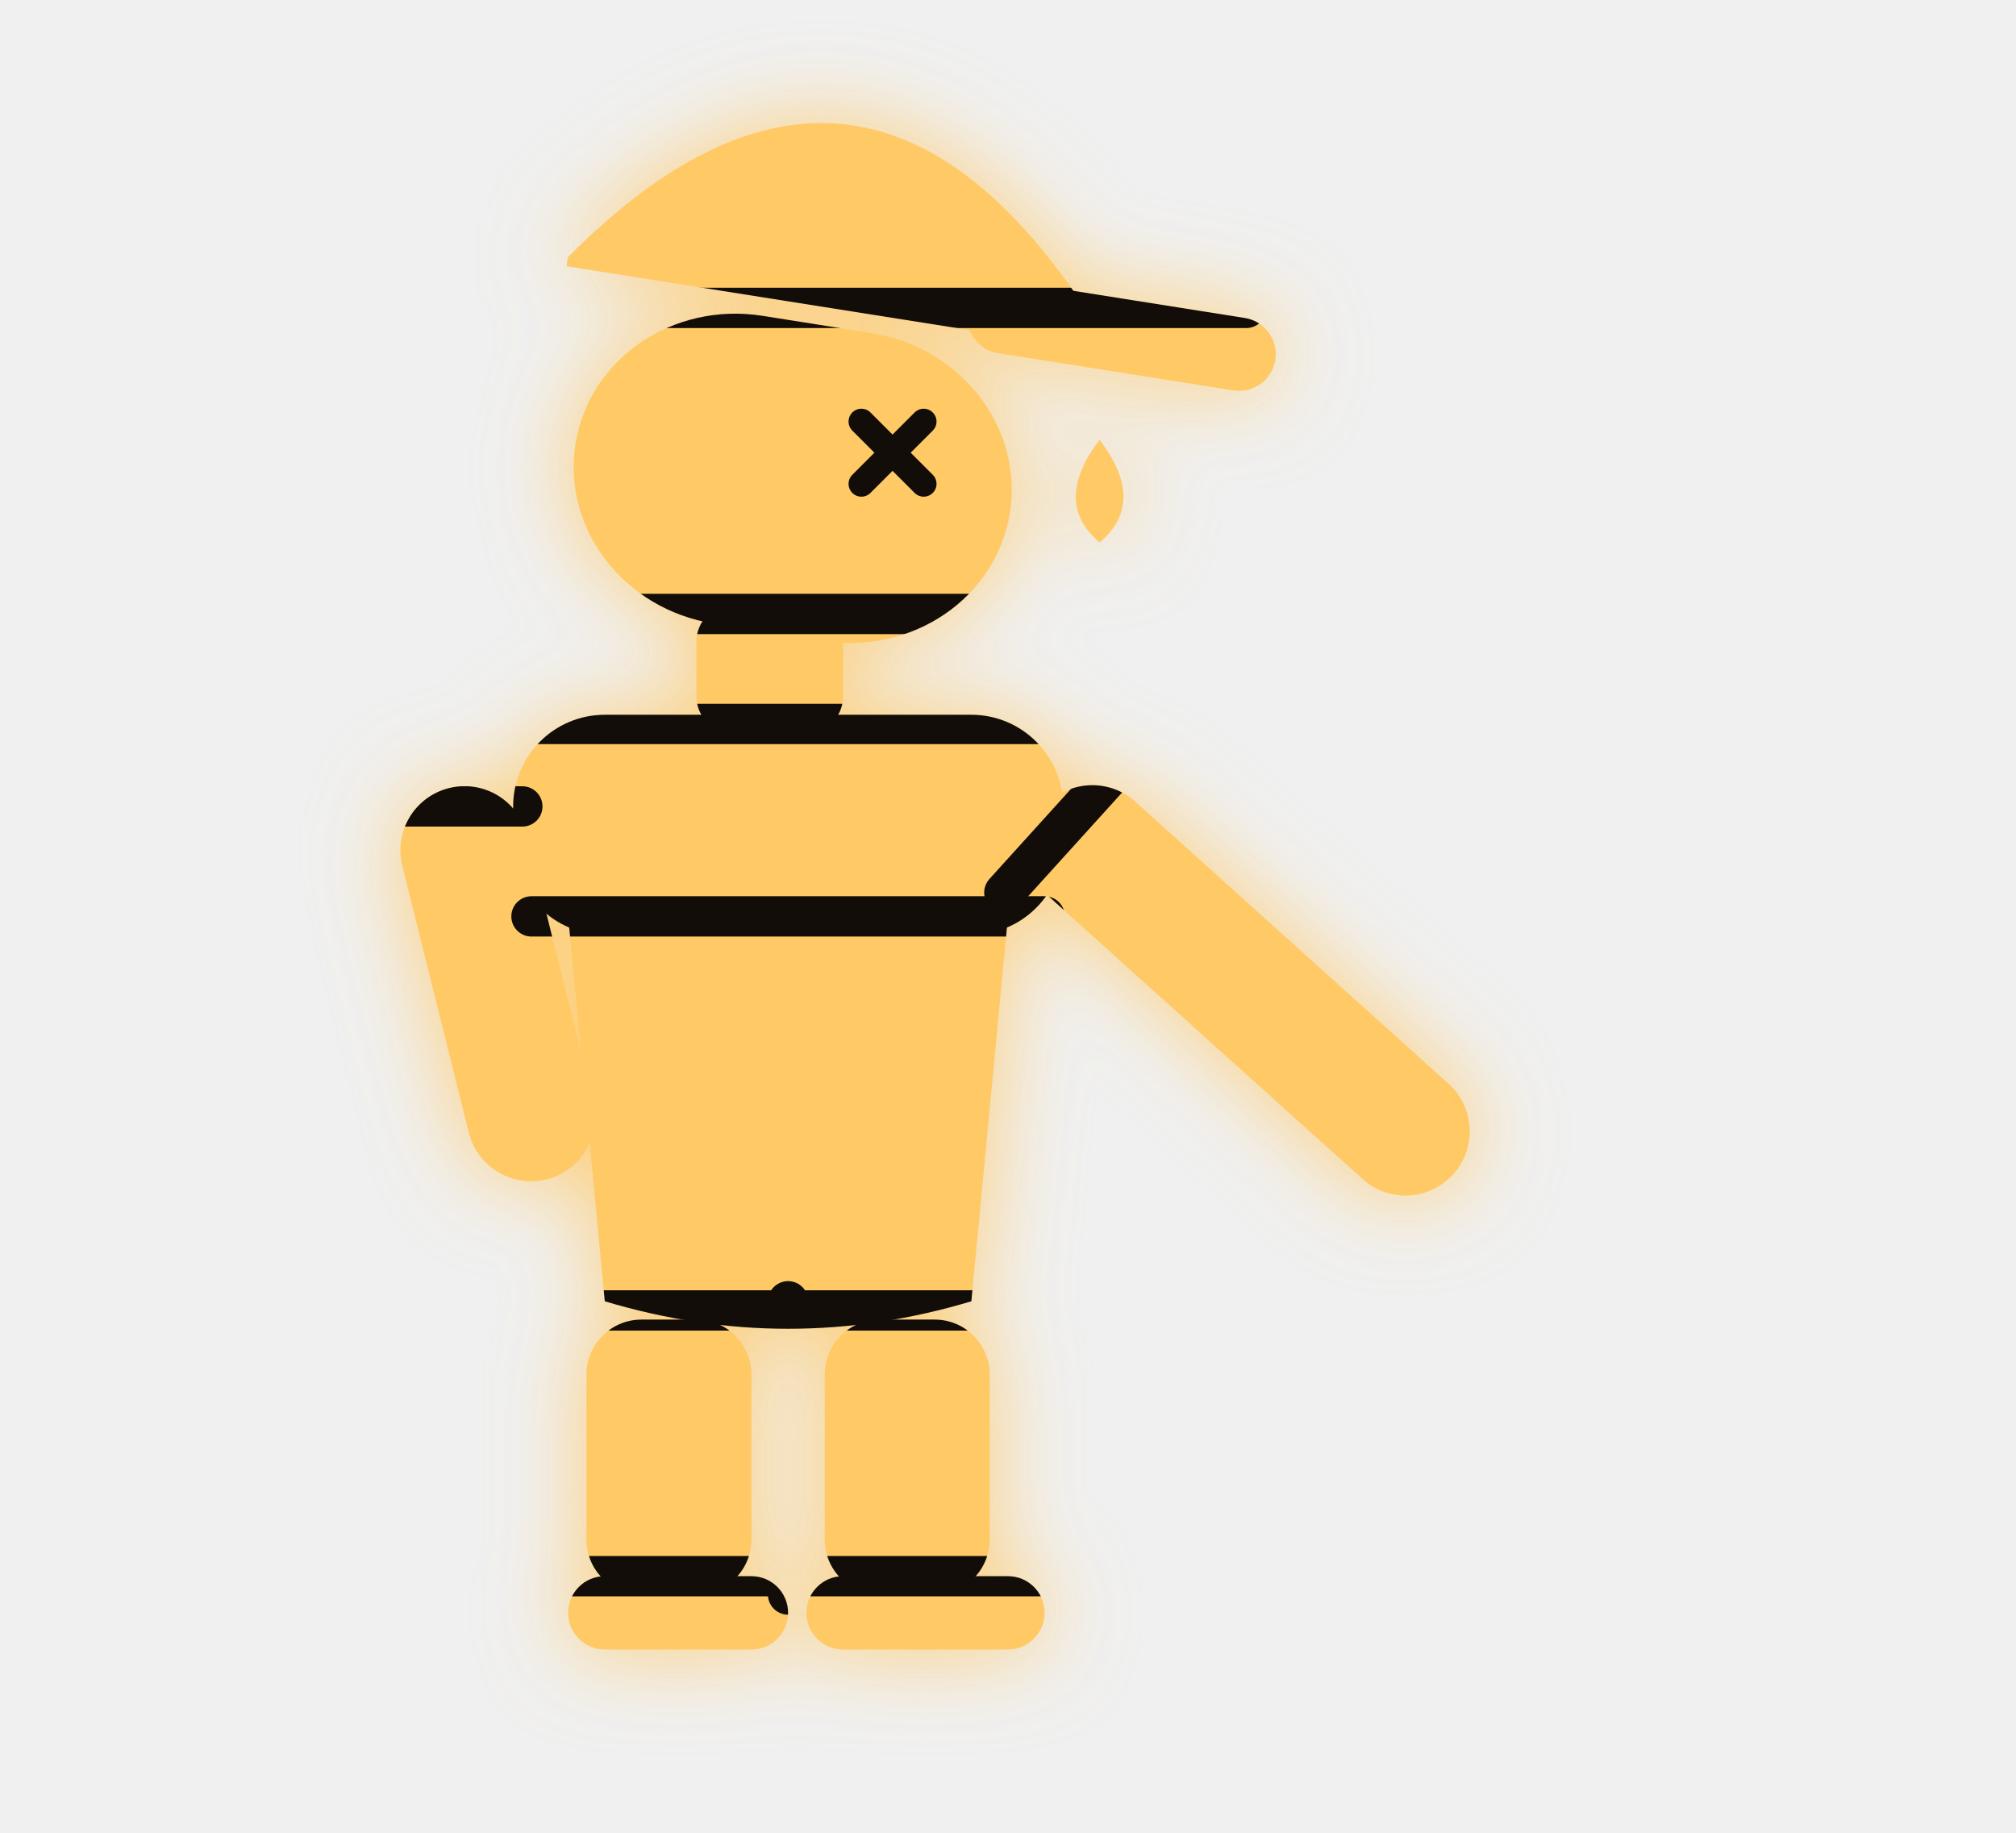
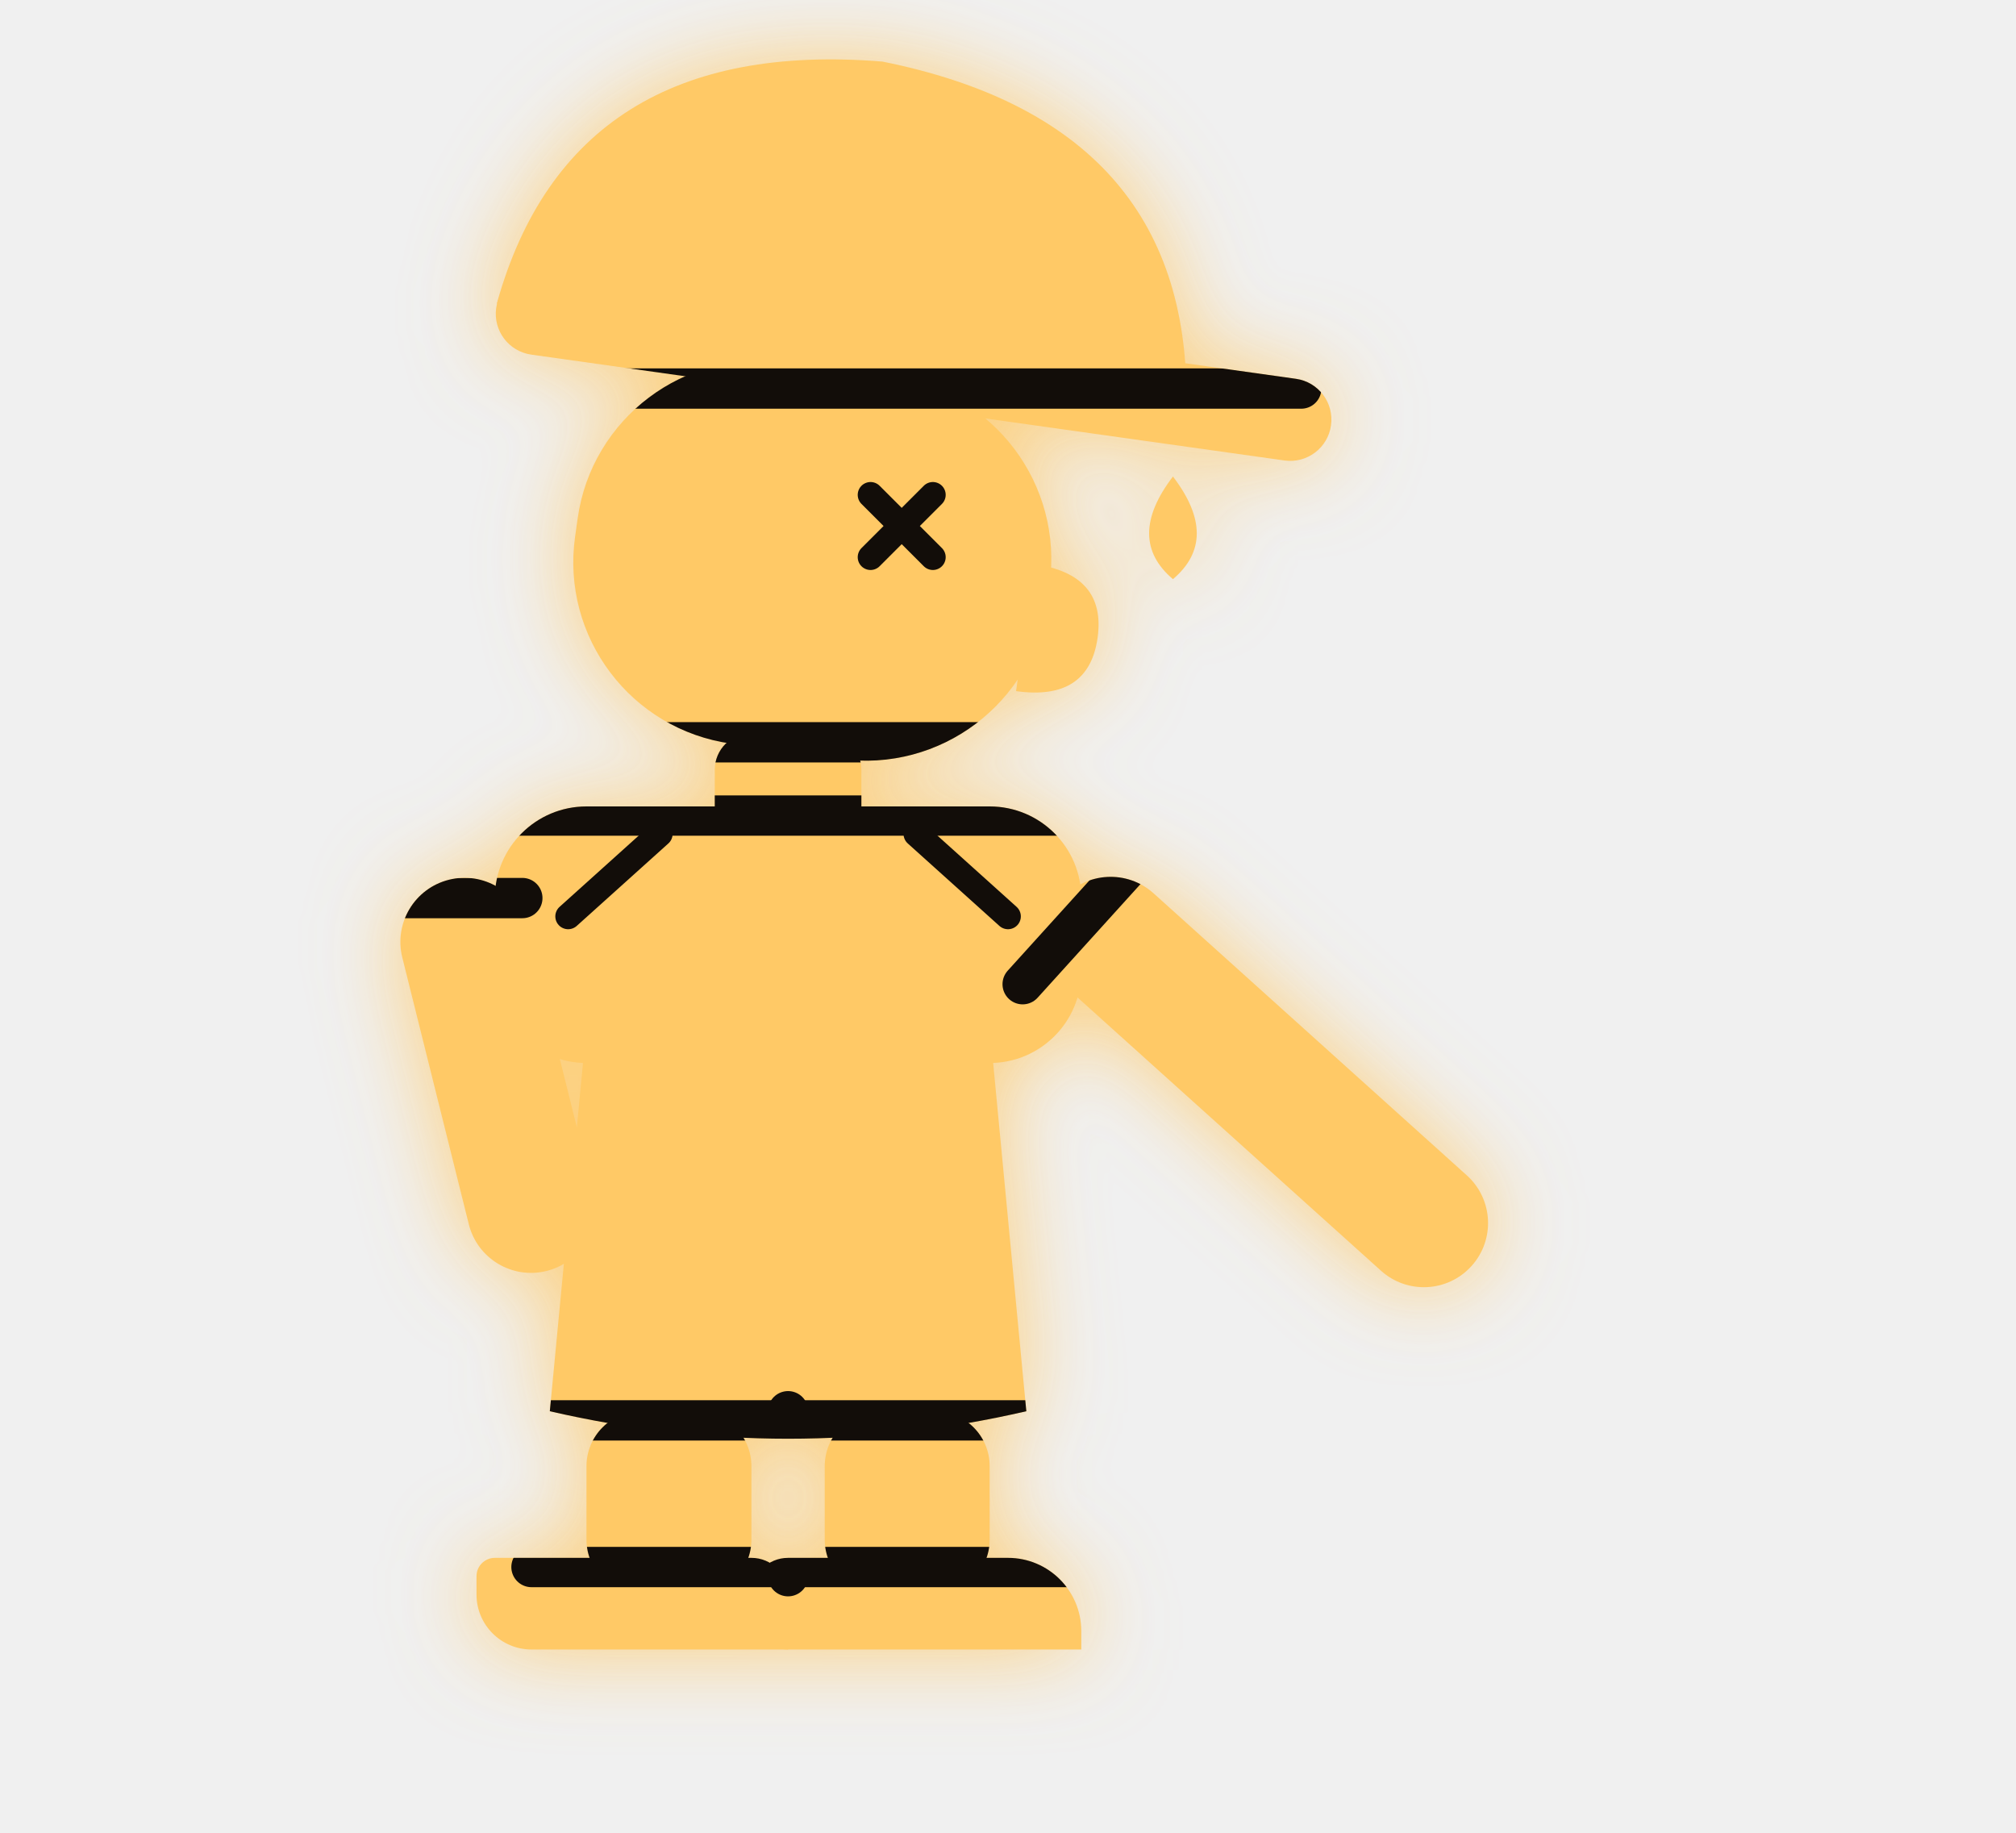
<svg xmlns="http://www.w3.org/2000/svg" xmlns:xlink="http://www.w3.org/1999/xlink" viewBox="0 0 110 100">
  <defs>
    <filter id="glow" x="-40%" y="-40%" width="180%" height="180%">
      <feGaussianBlur stdDeviation="2.4" />
    </filter>
    <g id="seg" fill="#ffc966" stroke="none">
-       <g transform="rotate(9 42 34)">
-         <path d="M28 16 Q41 -2 56 14 L56 16.5 L28 16.5 Z" />
-         <rect x="50" y="13.5" width="17" height="4" rx="2" />
-         <rect x="30" y="17.5" width="24" height="17" rx="9" />
+       <g transform="rotate(8 43 40)">
+         <path d="M24 19 Q26 4 43 3 Q60 4 62 19 Z" />
+         <rect x="24" y="17" width="46" height="4.5" rx="2.25" />
+         <rect x="30" y="20" width="26" height="21" rx="10" />
+         <path d="M55 29 q4 0 4 3.5 q0 3.5 -4 3.5 z" />
      </g>
-       <path d="M60 24 q2.6 3.4 0 5.6 q-2.6 -2.2 0 -5.6 z" />
-       <rect x="38" y="33" width="8" height="7" rx="2" />
-       <rect x="28" y="39" width="30" height="12" rx="5" />
-       <path d="M31 50 L55 50 L53 71 Q43 74 33 71 Z" />
-       <rect x="21" y="43" width="7" height="22" rx="3.5" transform="rotate(-14 24.5 43)" />
-       <rect x="57" y="40.5" width="30" height="7" rx="3.5" transform="rotate(42 57 44)" />
-       <rect x="32" y="72" width="9" height="15" rx="3" />
-       <rect x="45" y="72" width="9" height="15" rx="3" />
-       <rect x="31" y="86" width="12" height="4" rx="2" />
-       <rect x="44" y="86" width="13" height="4" rx="2" />
+       <path d="M64 26 q2.6 3.4 0 5.6 q-2.6 -2.2 0 -5.6 z" />
+       <rect x="39" y="40" width="8" height="6" rx="2" />
+       <rect x="27" y="44" width="32" height="14" rx="5" />
+       <path d="M36 45 L50 45 L50 56 L54 56 L56 77 Q43 80 30 77 L32 56 L36 56 Z" />
+       <rect x="21" y="48" width="7" height="22" rx="3.5" transform="rotate(-14 24.5 48)" />
+       <rect x="58" y="45.5" width="30" height="7" rx="3.5" transform="rotate(42 58 49)" />
+       <rect x="32" y="77" width="9" height="10" rx="3" />
+       <rect x="45" y="77" width="9" height="10" rx="3" />
+       <path d="M30 85 h11 a2 2 0 0 1 2 2 v3 h-14 a3 3 0 0 1 -3 -3 v-1 a1 1 0 0 1 1 -1 z" />
+       <path d="M44 85 h11 a4 4 0 0 1 4 4 v1 h-16 a2 2 0 0 1 -2 -2 v-1 a2 2 0 0 1 2 -2 z" />
    </g>
    <mask id="ink" maskUnits="userSpaceOnUse" x="0" y="0" width="110" height="100">
      <g fill="#fff" stroke="none">
-         <g transform="rotate(9 42 34)">
-           <path d="M28 16 Q41 -2 56 14 L56 16.5 L28 16.5 Z" />
-           <rect x="50" y="13.5" width="17" height="4" rx="2" />
-           <rect x="30" y="17.5" width="24" height="17" rx="9" />
+         <g transform="rotate(8 43 40)">
+           <path d="M24 19 Q26 4 43 3 Q60 4 62 19 Z" />
+           <rect x="24" y="17" width="46" height="4.5" rx="2.25" />
+           <rect x="30" y="20" width="26" height="21" rx="10" />
+           <path d="M55 29 q4 0 4 3.5 q0 3.5 -4 3.5 z" />
        </g>
-         <path d="M60 24 q2.6 3.4 0 5.6 q-2.6 -2.2 0 -5.6 z" />
-         <rect x="38" y="33" width="8" height="7" rx="2" />
-         <rect x="28" y="39" width="30" height="12" rx="5" />
-         <path d="M31 50 L55 50 L53 71 Q43 74 33 71 Z" />
-         <rect x="21" y="43" width="7" height="22" rx="3.5" transform="rotate(-14 24.5 43)" />
-         <rect x="57" y="40.5" width="30" height="7" rx="3.5" transform="rotate(42 57 44)" />
-         <rect x="32" y="72" width="9" height="15" rx="3" />
-         <rect x="45" y="72" width="9" height="15" rx="3" />
-         <rect x="31" y="86" width="12" height="4" rx="2" />
-         <rect x="44" y="86" width="13" height="4" rx="2" />
+         <path d="M64 26 q2.6 3.4 0 5.6 q-2.6 -2.2 0 -5.6 z" />
+         <rect x="39" y="40" width="8" height="6" rx="2" />
+         <rect x="27" y="44" width="32" height="14" rx="5" />
+         <path d="M36 45 L50 45 L50 56 L54 56 L56 77 Q43 80 30 77 L32 56 L36 56 Z" />
+         <rect x="21" y="48" width="7" height="22" rx="3.5" transform="rotate(-14 24.5 48)" />
+         <rect x="58" y="45.5" width="30" height="7" rx="3.5" transform="rotate(42 58 49)" />
+         <rect x="32" y="77" width="9" height="10" rx="3" />
+         <rect x="45" y="77" width="9" height="10" rx="3" />
+         <path d="M30 85 h11 a2 2 0 0 1 2 2 v3 h-14 a3 3 0 0 1 -3 -3 v-1 a1 1 0 0 1 1 -1 z" />
+         <path d="M44 85 h11 a4 4 0 0 1 4 4 v1 h-16 a2 2 0 0 1 -2 -2 v-1 a2 2 0 0 1 2 -2 z" />
      </g>
    </mask>
  </defs>
  <use xlink:href="#seg" filter="url(#glow)" opacity="0.85" />
  <use xlink:href="#seg" />
  <g mask="url(#ink)">
-     <path d="M47 23 l3.4 3.4 M50.4 23 l-3.4 3.4" fill="none" stroke="#120d09" stroke-width="1.4" stroke-linecap="round" stroke-linejoin="round" />
-     <path d="M27 16.8 L68 16.8" fill="none" stroke="#120d09" stroke-width="2.2" stroke-linecap="round" stroke-linejoin="round" class="seam" />
-     <path d="M29 33.5 L55 33.5" fill="none" stroke="#120d09" stroke-width="2.2" stroke-linecap="round" stroke-linejoin="round" class="seam" />
-     <path d="M27 39.5 L59 39.5" fill="none" stroke="#120d09" stroke-width="2.2" stroke-linecap="round" stroke-linejoin="round" class="seam" />
-     <path d="M29 50 L57 50" fill="none" stroke="#120d09" stroke-width="2.2" stroke-linecap="round" stroke-linejoin="round" class="seam" />
-     <path d="M54.8 48.7 L61.5 41.3" fill="none" stroke="#120d09" stroke-width="2.2" stroke-linecap="round" stroke-linejoin="round" class="seam" />
-     <path d="M21.5 44 L28.5 44" fill="none" stroke="#120d09" stroke-width="2.2" stroke-linecap="round" stroke-linejoin="round" class="seam" />
-     <path d="M43 71 L43 87" fill="none" stroke="#120d09" stroke-width="2.2" stroke-linecap="round" stroke-linejoin="round" class="seam" />
-     <path d="M30 71.5 L56 71.5" fill="none" stroke="#120d09" stroke-width="2.2" stroke-linecap="round" stroke-linejoin="round" class="seam" />
-     <path d="M30 86 L58 86" fill="none" stroke="#120d09" stroke-width="2.2" stroke-linecap="round" stroke-linejoin="round" class="seam" />
+     <path d="M47.5 27 l3.4 3.4 M50.9 27 l-3.4 3.4" fill="none" stroke="#120d09" stroke-width="1.4" stroke-linecap="round" stroke-linejoin="round" />
+     <path d="M36 45.5 L31 50 M50 45.5 L55 50" fill="none" stroke="#120d09" stroke-width="1.4" stroke-linecap="round" stroke-linejoin="round" />
+     <path d="M23 21.2 L71 21.2" fill="none" stroke="#120d09" stroke-width="2.2" stroke-linecap="round" stroke-linejoin="round" class="seam" />
+     <path d="M29 40.5 L57 40.5" fill="none" stroke="#120d09" stroke-width="2.2" stroke-linecap="round" stroke-linejoin="round" class="seam" />
+     <path d="M26 44.5 L60 44.5" fill="none" stroke="#120d09" stroke-width="2.2" stroke-linecap="round" stroke-linejoin="round" class="seam" />
+     <path d="M55.8 53.7 L62.5 46.3" fill="none" stroke="#120d09" stroke-width="2.2" stroke-linecap="round" stroke-linejoin="round" class="seam" />
+     <path d="M21.5 49 L28.5 49" fill="none" stroke="#120d09" stroke-width="2.2" stroke-linecap="round" stroke-linejoin="round" class="seam" />
+     <path d="M43 77 L43 86" fill="none" stroke="#120d09" stroke-width="2.2" stroke-linecap="round" stroke-linejoin="round" class="seam" />
+     <path d="M29 77.5 L57 77.5" fill="none" stroke="#120d09" stroke-width="2.2" stroke-linecap="round" stroke-linejoin="round" class="seam" />
+     <path d="M29 85.5 L60 85.5" fill="none" stroke="#120d09" stroke-width="2.2" stroke-linecap="round" stroke-linejoin="round" class="seam" />
  </g>
</svg>
